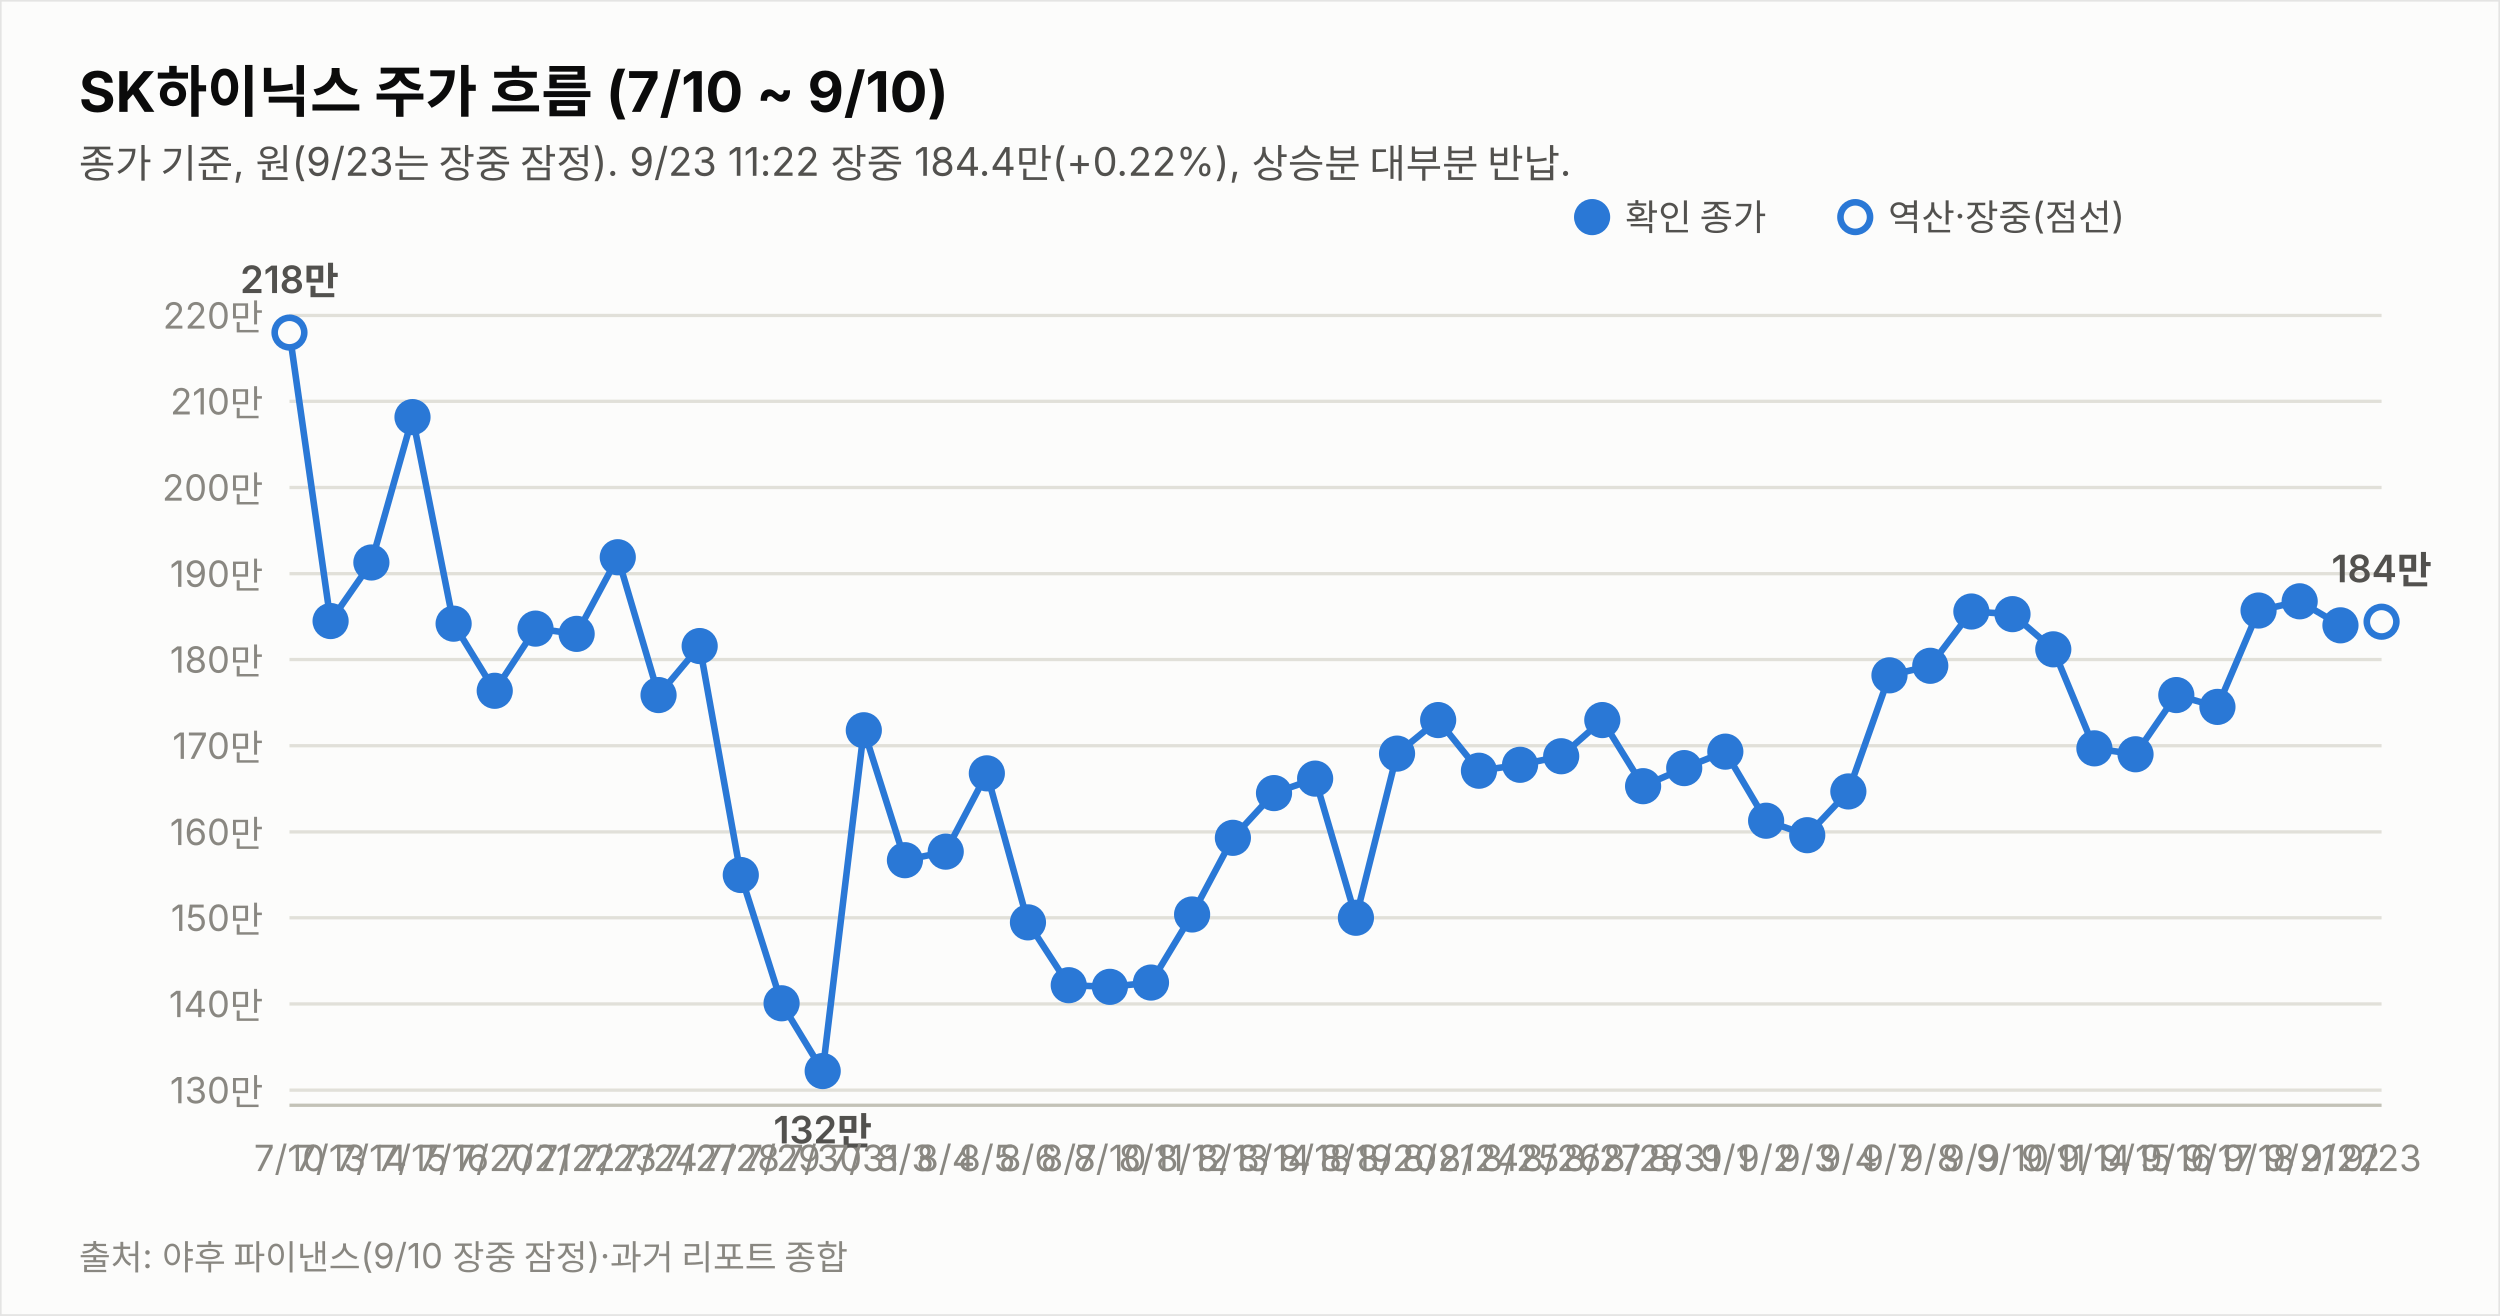
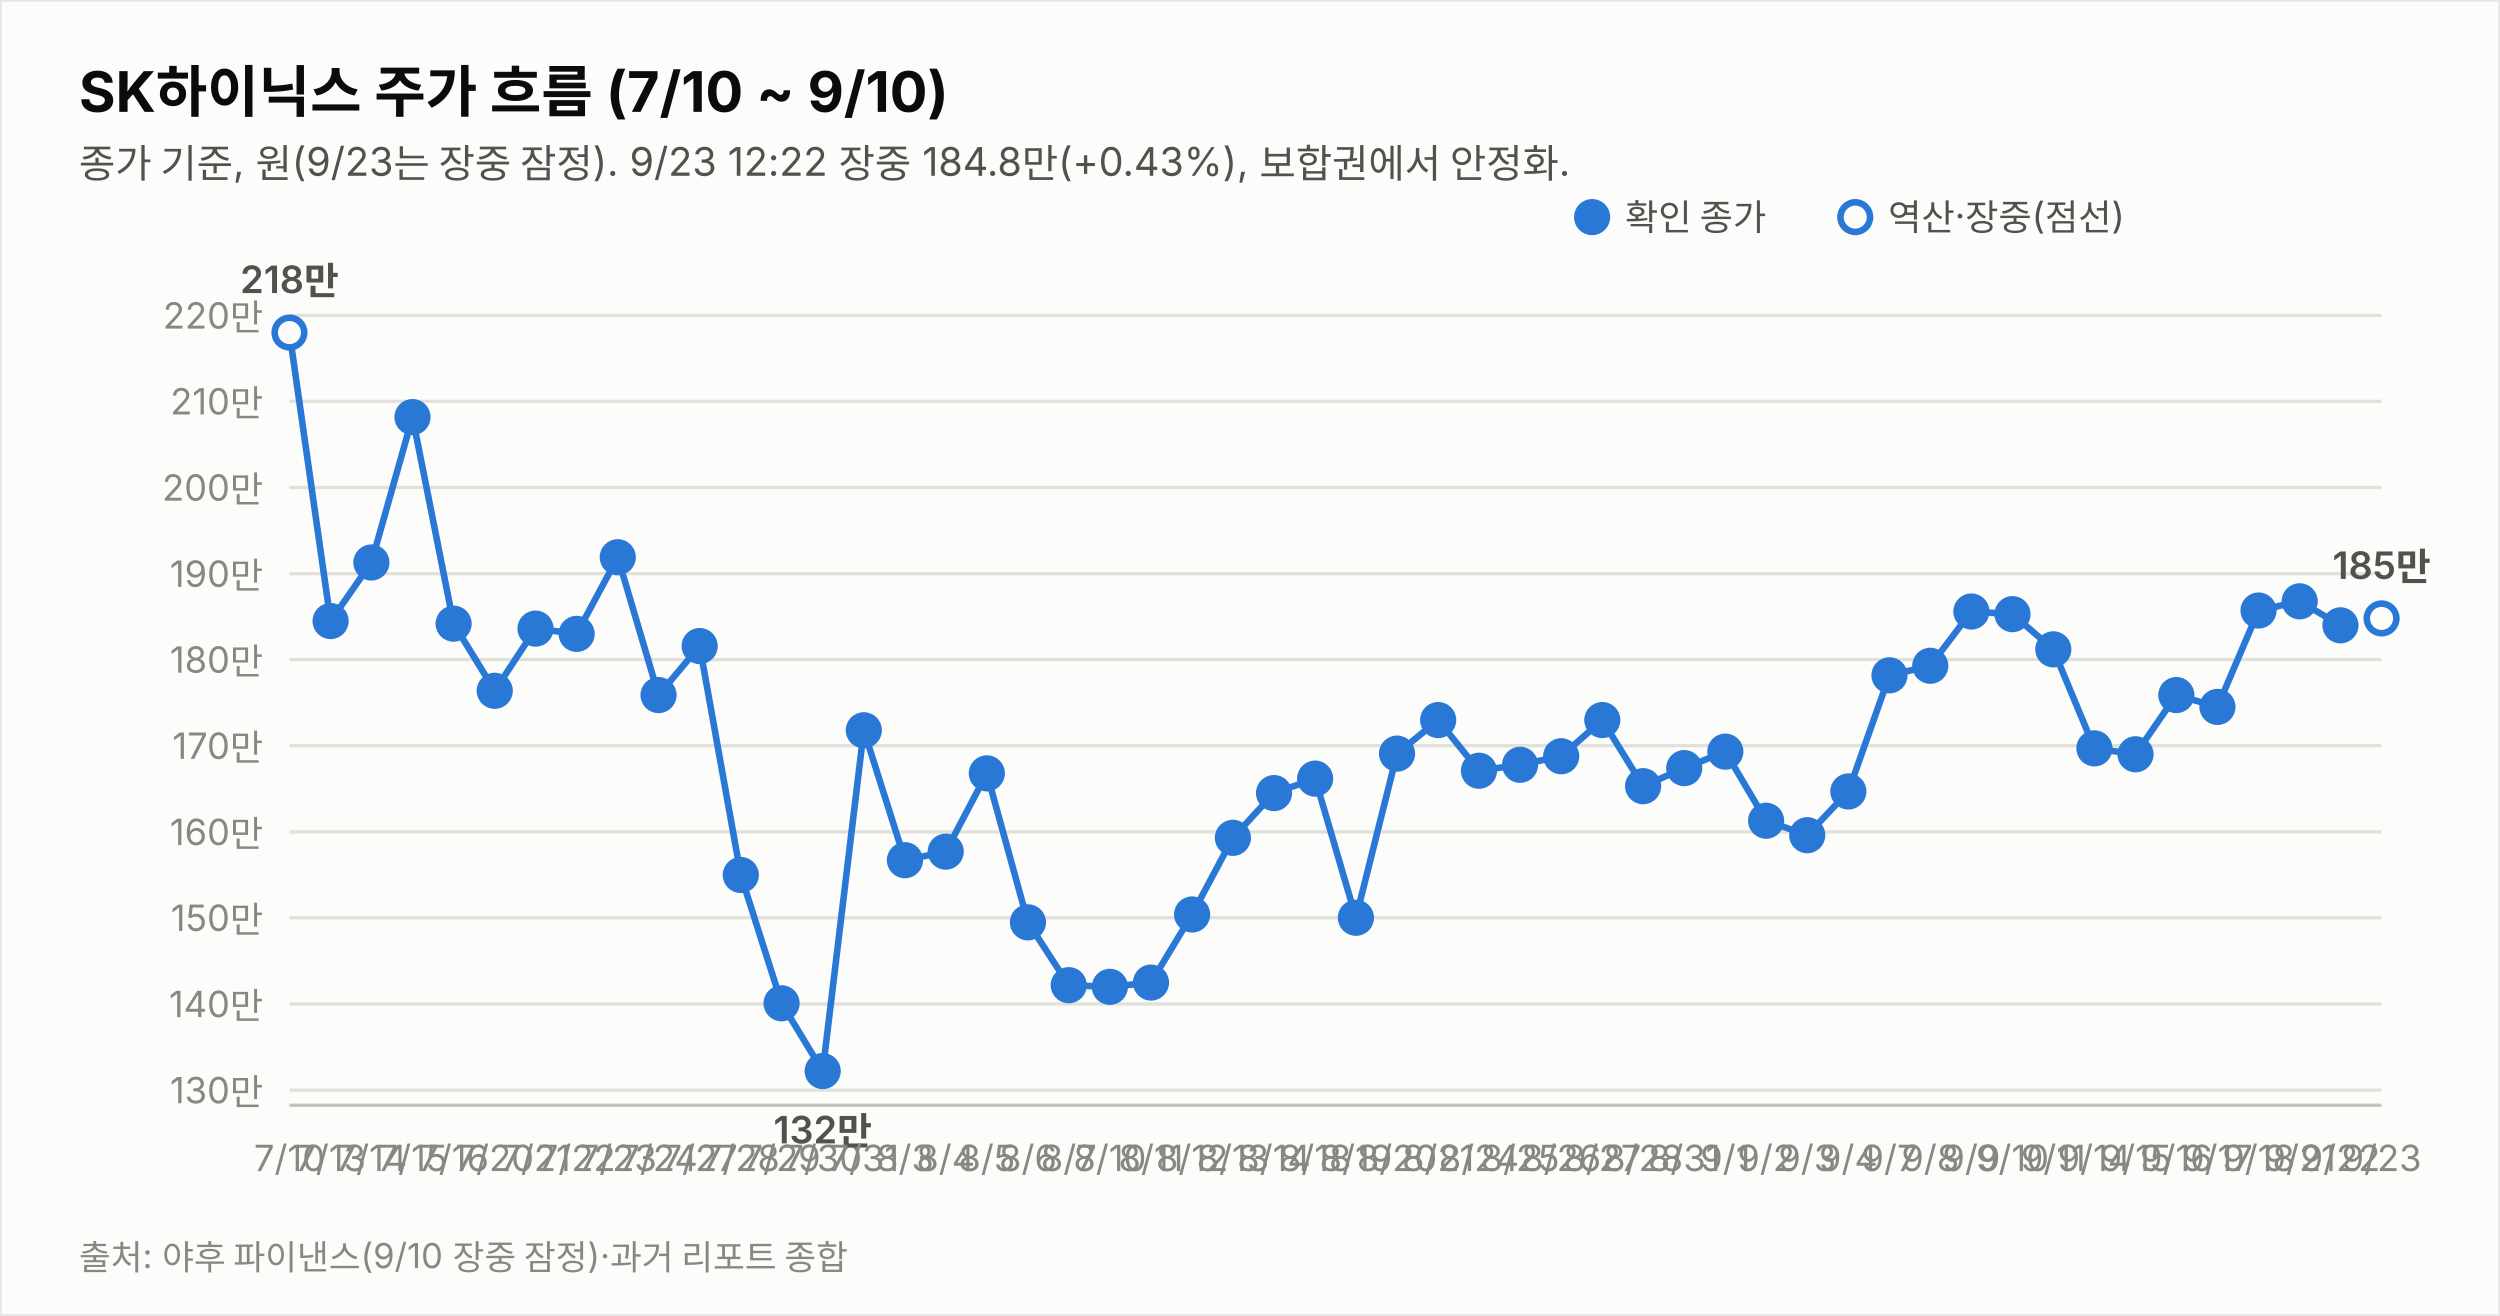
<svg xmlns="http://www.w3.org/2000/svg" width="760" height="400" viewBox="0 0 760 400" font-family="system-ui,-apple-system,&quot;Segoe UI&quot;,&quot;Malgun Gothic&quot;,&quot;Apple SD Gothic Neo&quot;,sans-serif">
  <rect width="760" height="400" fill="#fcfcfb" stroke="rgba(11,11,11,0.10)" />
  <text x="24" y="34" font-size="17" font-weight="700" fill="#0b0b0b">SK하이닉스 주가 흐름 (7/10 ~ 9/10)</text>
-   <text x="24" y="54" font-size="12" fill="#52514e">종가 기준, 원(9/23는 장중 잠정). 9/23 11:22 장중 184.4만(+0.22%), 상승분 대부분 반납.</text>
+   <text x="24" y="54" font-size="12" fill="#52514e">종가 기준, 원(9/23는 장중 잠정). 9/23 12:22 장중 184.8만(+0.43%), 보합권에서 안정화.</text>
  <line x1="88" y1="331.4" x2="724" y2="331.4" stroke="#e1e0d9" stroke-width="1" />
  <text x="80" y="335.4" font-size="11" fill="#898781" text-anchor="end" style="font-variant-numeric:tabular-nums">130만</text>
  <line x1="88" y1="305.2" x2="724" y2="305.2" stroke="#e1e0d9" stroke-width="1" />
  <text x="80" y="309.2" font-size="11" fill="#898781" text-anchor="end" style="font-variant-numeric:tabular-nums">140만</text>
  <line x1="88" y1="279.0" x2="724" y2="279.0" stroke="#e1e0d9" stroke-width="1" />
  <text x="80" y="283.0" font-size="11" fill="#898781" text-anchor="end" style="font-variant-numeric:tabular-nums">150만</text>
  <line x1="88" y1="252.9" x2="724" y2="252.9" stroke="#e1e0d9" stroke-width="1" />
  <text x="80" y="256.9" font-size="11" fill="#898781" text-anchor="end" style="font-variant-numeric:tabular-nums">160만</text>
  <line x1="88" y1="226.7" x2="724" y2="226.7" stroke="#e1e0d9" stroke-width="1" />
  <text x="80" y="230.7" font-size="11" fill="#898781" text-anchor="end" style="font-variant-numeric:tabular-nums">170만</text>
  <line x1="88" y1="200.5" x2="724" y2="200.5" stroke="#e1e0d9" stroke-width="1" />
  <text x="80" y="204.5" font-size="11" fill="#898781" text-anchor="end" style="font-variant-numeric:tabular-nums">180만</text>
  <line x1="88" y1="174.4" x2="724" y2="174.4" stroke="#e1e0d9" stroke-width="1" />
  <text x="80" y="178.4" font-size="11" fill="#898781" text-anchor="end" style="font-variant-numeric:tabular-nums">190만</text>
  <line x1="88" y1="148.2" x2="724" y2="148.2" stroke="#e1e0d9" stroke-width="1" />
  <text x="80" y="152.2" font-size="11" fill="#898781" text-anchor="end" style="font-variant-numeric:tabular-nums">200만</text>
  <line x1="88" y1="122.0" x2="724" y2="122.0" stroke="#e1e0d9" stroke-width="1" />
  <text x="80" y="126.0" font-size="11" fill="#898781" text-anchor="end" style="font-variant-numeric:tabular-nums">210만</text>
  <line x1="88" y1="95.9" x2="724" y2="95.9" stroke="#e1e0d9" stroke-width="1" />
  <text x="80" y="99.9" font-size="11" fill="#898781" text-anchor="end" style="font-variant-numeric:tabular-nums">220만</text>
  <line x1="88" y1="336" x2="724" y2="336" stroke="#c3c2b7" stroke-width="1" />
  <path d="M88.0,101.1 L100.5,188.8 L112.9,171.0 L125.4,126.8 L137.9,189.6 L150.4,210.0 L162.8,191.1 L175.3,192.7 L187.8,169.4 L200.2,211.3 L212.7,196.4 L225.2,266.0 L237.6,305.0 L250.1,325.6 L262.6,222.0 L275.1,261.5 L287.5,258.9 L300.0,235.1 L312.5,280.4 L324.9,299.5 L337.4,300.0 L349.9,298.7 L362.4,278.0 L374.8,254.7 L387.3,241.1 L399.8,236.7 L412.2,279.0 L424.7,229.1 L437.2,218.9 L449.6,234.3 L462.1,232.5 L474.6,229.9 L487.1,218.9 L499.5,239.0 L512.0,233.5 L524.5,228.5 L536.9,249.5 L549.4,253.9 L561.9,240.6 L574.4,205.3 L586.8,202.4 L599.3,185.9 L611.8,186.7 L624.2,197.4 L636.7,227.5 L649.2,229.3 L661.6,211.3 L674.1,214.9 L686.6,185.6 L699.1,182.8 L711.5,190.1" fill="none" stroke="#2a78d6" stroke-width="2" />
-   <path d="M711.5,190.1 L724.0,189.0" fill="none" stroke="#2a78d6" stroke-width="2" stroke-dasharray="5 4" />
+   <path d="M711.5,190.1 L724.0,188.0" fill="none" stroke="#2a78d6" stroke-width="2" stroke-dasharray="5 4" />
  <circle cx="88.0" cy="101.1" r="4.5" fill="#fcfcfb" stroke="#2a78d6" stroke-width="2" />
  <text x="88.0" y="356" font-size="11" fill="#898781" text-anchor="middle">7/10</text>
  <text x="88.0" y="89.1" font-size="11.5" font-weight="600" fill="#52514e" text-anchor="middle" style="font-variant-numeric:tabular-nums">218만</text>
  <circle cx="100.5" cy="188.8" r="4.5" fill="#2a78d6" stroke="#2a78d6" stroke-width="2" />
  <text x="100.5" y="356" font-size="11" fill="#898781" text-anchor="middle">7/13</text>
  <circle cx="112.9" cy="171.0" r="4.5" fill="#2a78d6" stroke="#2a78d6" stroke-width="2" />
  <text x="112.9" y="356" font-size="11" fill="#898781" text-anchor="middle">7/14</text>
  <circle cx="125.4" cy="126.8" r="4.5" fill="#2a78d6" stroke="#2a78d6" stroke-width="2" />
  <text x="125.4" y="356" font-size="11" fill="#898781" text-anchor="middle">7/15</text>
  <circle cx="137.9" cy="189.6" r="4.5" fill="#2a78d6" stroke="#2a78d6" stroke-width="2" />
  <text x="137.9" y="356" font-size="11" fill="#898781" text-anchor="middle">7/16</text>
  <circle cx="150.4" cy="210.0" r="4.5" fill="#2a78d6" stroke="#2a78d6" stroke-width="2" />
  <text x="150.4" y="356" font-size="11" fill="#898781" text-anchor="middle">7/20</text>
  <circle cx="162.8" cy="191.1" r="4.5" fill="#2a78d6" stroke="#2a78d6" stroke-width="2" />
  <text x="162.8" y="356" font-size="11" fill="#898781" text-anchor="middle">7/21</text>
  <circle cx="175.3" cy="192.7" r="4.5" fill="#2a78d6" stroke="#2a78d6" stroke-width="2" />
  <text x="175.3" y="356" font-size="11" fill="#898781" text-anchor="middle">7/22</text>
  <circle cx="187.8" cy="169.4" r="4.5" fill="#2a78d6" stroke="#2a78d6" stroke-width="2" />
  <text x="187.8" y="356" font-size="11" fill="#898781" text-anchor="middle">7/23</text>
  <circle cx="200.2" cy="211.3" r="4.5" fill="#2a78d6" stroke="#2a78d6" stroke-width="2" />
  <text x="200.2" y="356" font-size="11" fill="#898781" text-anchor="middle">7/24</text>
  <circle cx="212.7" cy="196.4" r="4.5" fill="#2a78d6" stroke="#2a78d6" stroke-width="2" />
  <text x="212.7" y="356" font-size="11" fill="#898781" text-anchor="middle">7/27</text>
  <circle cx="225.2" cy="266.0" r="4.5" fill="#2a78d6" stroke="#2a78d6" stroke-width="2" />
  <text x="225.2" y="356" font-size="11" fill="#898781" text-anchor="middle">7/28</text>
  <circle cx="237.6" cy="305.0" r="4.5" fill="#2a78d6" stroke="#2a78d6" stroke-width="2" />
  <text x="237.6" y="356" font-size="11" fill="#898781" text-anchor="middle">7/29</text>
  <circle cx="250.1" cy="325.6" r="4.5" fill="#2a78d6" stroke="#2a78d6" stroke-width="2" />
  <text x="250.1" y="356" font-size="11" fill="#898781" text-anchor="middle">7/30</text>
  <text x="250.1" y="347.6" font-size="11.5" font-weight="600" fill="#52514e" text-anchor="middle" style="font-variant-numeric:tabular-nums">132만</text>
  <circle cx="262.6" cy="222.0" r="4.5" fill="#2a78d6" stroke="#2a78d6" stroke-width="2" />
  <text x="262.6" y="356" font-size="11" fill="#898781" text-anchor="middle">7/31</text>
  <circle cx="275.1" cy="261.5" r="4.5" fill="#2a78d6" stroke="#2a78d6" stroke-width="2" />
  <text x="275.1" y="356" font-size="11" fill="#898781" text-anchor="middle">8/3</text>
  <circle cx="287.5" cy="258.9" r="4.5" fill="#2a78d6" stroke="#2a78d6" stroke-width="2" />
  <text x="287.5" y="356" font-size="11" fill="#898781" text-anchor="middle">8/4</text>
  <circle cx="300.0" cy="235.1" r="4.5" fill="#2a78d6" stroke="#2a78d6" stroke-width="2" />
  <text x="300.0" y="356" font-size="11" fill="#898781" text-anchor="middle">8/5</text>
  <circle cx="312.5" cy="280.4" r="4.5" fill="#2a78d6" stroke="#2a78d6" stroke-width="2" />
  <text x="312.5" y="356" font-size="11" fill="#898781" text-anchor="middle">8/6</text>
  <circle cx="324.9" cy="299.5" r="4.5" fill="#2a78d6" stroke="#2a78d6" stroke-width="2" />
  <text x="324.9" y="356" font-size="11" fill="#898781" text-anchor="middle">8/7</text>
  <circle cx="337.4" cy="300.0" r="4.5" fill="#2a78d6" stroke="#2a78d6" stroke-width="2" />
  <text x="337.4" y="356" font-size="11" fill="#898781" text-anchor="middle">8/10</text>
  <circle cx="349.9" cy="298.7" r="4.5" fill="#2a78d6" stroke="#2a78d6" stroke-width="2" />
  <text x="349.9" y="356" font-size="11" fill="#898781" text-anchor="middle">8/11</text>
  <circle cx="362.4" cy="278.0" r="4.5" fill="#2a78d6" stroke="#2a78d6" stroke-width="2" />
  <text x="362.4" y="356" font-size="11" fill="#898781" text-anchor="middle">8/12</text>
  <circle cx="374.8" cy="254.7" r="4.5" fill="#2a78d6" stroke="#2a78d6" stroke-width="2" />
  <text x="374.8" y="356" font-size="11" fill="#898781" text-anchor="middle">8/13</text>
  <circle cx="387.3" cy="241.1" r="4.5" fill="#2a78d6" stroke="#2a78d6" stroke-width="2" />
  <text x="387.3" y="356" font-size="11" fill="#898781" text-anchor="middle">8/14</text>
  <circle cx="399.8" cy="236.7" r="4.5" fill="#2a78d6" stroke="#2a78d6" stroke-width="2" />
  <text x="399.8" y="356" font-size="11" fill="#898781" text-anchor="middle">8/18</text>
  <circle cx="412.2" cy="279.0" r="4.5" fill="#2a78d6" stroke="#2a78d6" stroke-width="2" />
  <text x="412.2" y="356" font-size="11" fill="#898781" text-anchor="middle">8/19</text>
  <circle cx="424.7" cy="229.1" r="4.5" fill="#2a78d6" stroke="#2a78d6" stroke-width="2" />
  <text x="424.7" y="356" font-size="11" fill="#898781" text-anchor="middle">8/20</text>
  <circle cx="437.2" cy="218.9" r="4.5" fill="#2a78d6" stroke="#2a78d6" stroke-width="2" />
  <text x="437.2" y="356" font-size="11" fill="#898781" text-anchor="middle">8/21</text>
  <circle cx="449.6" cy="234.3" r="4.5" fill="#2a78d6" stroke="#2a78d6" stroke-width="2" />
  <text x="449.6" y="356" font-size="11" fill="#898781" text-anchor="middle">8/24</text>
  <circle cx="462.1" cy="232.5" r="4.5" fill="#2a78d6" stroke="#2a78d6" stroke-width="2" />
  <text x="462.1" y="356" font-size="11" fill="#898781" text-anchor="middle">8/25</text>
  <circle cx="474.6" cy="229.9" r="4.5" fill="#2a78d6" stroke="#2a78d6" stroke-width="2" />
  <text x="474.6" y="356" font-size="11" fill="#898781" text-anchor="middle">8/26</text>
  <circle cx="487.1" cy="218.9" r="4.5" fill="#2a78d6" stroke="#2a78d6" stroke-width="2" />
  <text x="487.1" y="356" font-size="11" fill="#898781" text-anchor="middle">8/27</text>
  <circle cx="499.5" cy="239.0" r="4.5" fill="#2a78d6" stroke="#2a78d6" stroke-width="2" />
  <text x="499.5" y="356" font-size="11" fill="#898781" text-anchor="middle">8/28</text>
  <circle cx="512.0" cy="233.5" r="4.5" fill="#2a78d6" stroke="#2a78d6" stroke-width="2" />
  <text x="512.0" y="356" font-size="11" fill="#898781" text-anchor="middle">8/31</text>
  <circle cx="524.5" cy="228.5" r="4.5" fill="#2a78d6" stroke="#2a78d6" stroke-width="2" />
  <text x="524.5" y="356" font-size="11" fill="#898781" text-anchor="middle">9/1</text>
  <circle cx="536.9" cy="249.5" r="4.5" fill="#2a78d6" stroke="#2a78d6" stroke-width="2" />
  <text x="536.9" y="356" font-size="11" fill="#898781" text-anchor="middle">9/2</text>
  <circle cx="549.4" cy="253.9" r="4.5" fill="#2a78d6" stroke="#2a78d6" stroke-width="2" />
  <text x="549.4" y="356" font-size="11" fill="#898781" text-anchor="middle">9/3</text>
  <circle cx="561.9" cy="240.6" r="4.5" fill="#2a78d6" stroke="#2a78d6" stroke-width="2" />
  <text x="561.9" y="356" font-size="11" fill="#898781" text-anchor="middle">9/4</text>
  <circle cx="574.4" cy="205.3" r="4.5" fill="#2a78d6" stroke="#2a78d6" stroke-width="2" />
  <text x="574.4" y="356" font-size="11" fill="#898781" text-anchor="middle">9/7</text>
  <circle cx="586.8" cy="202.4" r="4.5" fill="#2a78d6" stroke="#2a78d6" stroke-width="2" />
  <text x="586.8" y="356" font-size="11" fill="#898781" text-anchor="middle">9/8</text>
  <circle cx="599.3" cy="185.9" r="4.5" fill="#2a78d6" stroke="#2a78d6" stroke-width="2" />
  <text x="599.3" y="356" font-size="11" fill="#898781" text-anchor="middle">9/9</text>
  <circle cx="611.8" cy="186.7" r="4.5" fill="#2a78d6" stroke="#2a78d6" stroke-width="2" />
  <text x="611.8" y="356" font-size="11" fill="#898781" text-anchor="middle">9/10</text>
  <circle cx="624.2" cy="197.4" r="4.5" fill="#2a78d6" stroke="#2a78d6" stroke-width="2" />
  <text x="624.2" y="356" font-size="11" fill="#898781" text-anchor="middle">9/11</text>
  <circle cx="636.7" cy="227.5" r="4.5" fill="#2a78d6" stroke="#2a78d6" stroke-width="2" />
  <text x="636.7" y="356" font-size="11" fill="#898781" text-anchor="middle">9/14</text>
  <circle cx="649.2" cy="229.3" r="4.5" fill="#2a78d6" stroke="#2a78d6" stroke-width="2" />
  <text x="649.2" y="356" font-size="11" fill="#898781" text-anchor="middle">9/15</text>
  <circle cx="661.6" cy="211.3" r="4.5" fill="#2a78d6" stroke="#2a78d6" stroke-width="2" />
  <text x="661.6" y="356" font-size="11" fill="#898781" text-anchor="middle">9/16</text>
  <circle cx="674.1" cy="214.9" r="4.5" fill="#2a78d6" stroke="#2a78d6" stroke-width="2" />
  <text x="674.1" y="356" font-size="11" fill="#898781" text-anchor="middle">9/17</text>
  <circle cx="686.6" cy="185.6" r="4.5" fill="#2a78d6" stroke="#2a78d6" stroke-width="2" />
  <text x="686.6" y="356" font-size="11" fill="#898781" text-anchor="middle">9/18</text>
  <circle cx="699.1" cy="182.8" r="4.5" fill="#2a78d6" stroke="#2a78d6" stroke-width="2" />
  <text x="699.1" y="356" font-size="11" fill="#898781" text-anchor="middle">9/21</text>
  <circle cx="711.5" cy="190.1" r="4.5" fill="#2a78d6" stroke="#2a78d6" stroke-width="2" />
  <text x="711.5" y="356" font-size="11" fill="#898781" text-anchor="middle">9/22</text>
-   <circle cx="724.0" cy="189.0" r="4.5" fill="#fcfcfb" stroke="#2a78d6" stroke-width="2" />
+   <circle cx="724.0" cy="188.0" r="4.5" fill="#fcfcfb" stroke="#2a78d6" stroke-width="2" />
  <text x="724.0" y="356" font-size="11" fill="#898781" text-anchor="middle">9/23</text>
-   <text x="724.0" y="177.0" font-size="11.5" font-weight="600" fill="#52514e" text-anchor="middle" style="font-variant-numeric:tabular-nums">184만</text>
+   <text x="724.0" y="176.0" font-size="11.5" font-weight="600" fill="#52514e" text-anchor="middle" style="font-variant-numeric:tabular-nums">185만</text>
  <circle cx="484" cy="66" r="4.5" fill="#2a78d6" stroke="#2a78d6" stroke-width="2" />
  <text x="494" y="70" font-size="11" fill="#52514e">확인 종가</text>
  <circle cx="564" cy="66" r="4.5" fill="#fcfcfb" stroke="#2a78d6" stroke-width="2" />
  <text x="574" y="70" font-size="11" fill="#52514e">역산·장중(점선)</text>
  <text x="24" y="386" font-size="10.5" fill="#898781">출처: 야후 파이낸스(9/10 장중 잠정)·과거 리포트 종합</text>
</svg>
